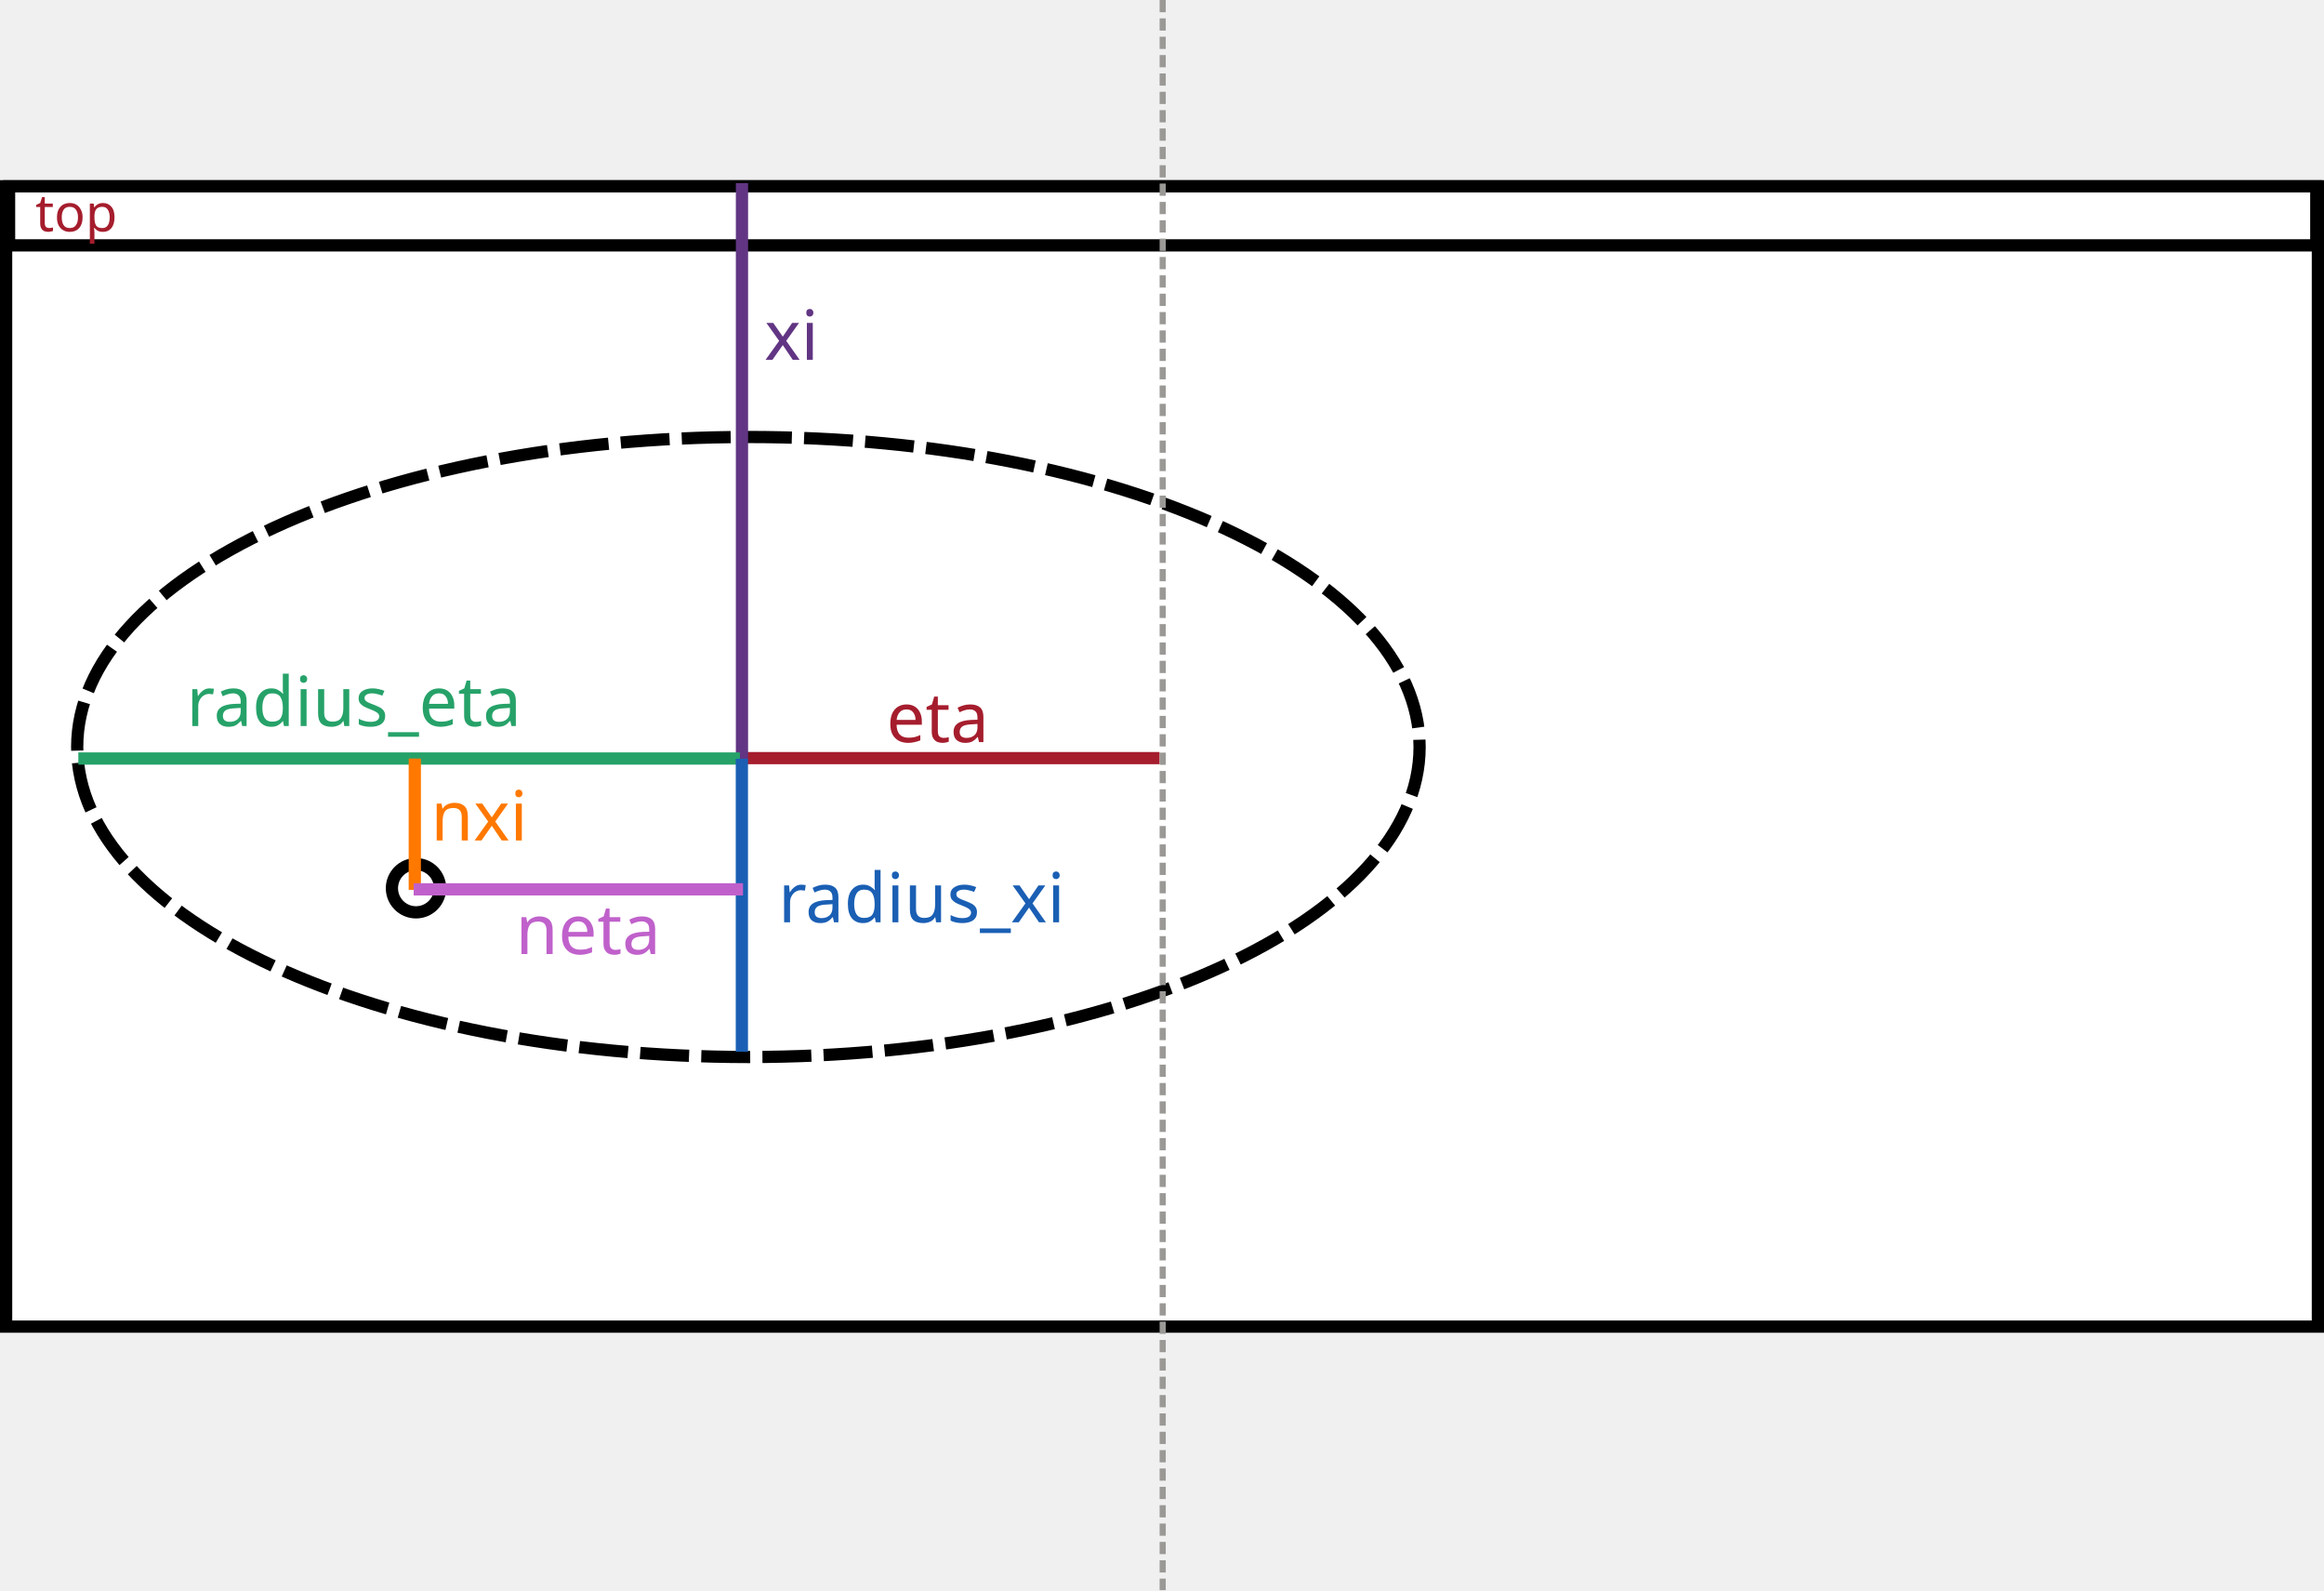
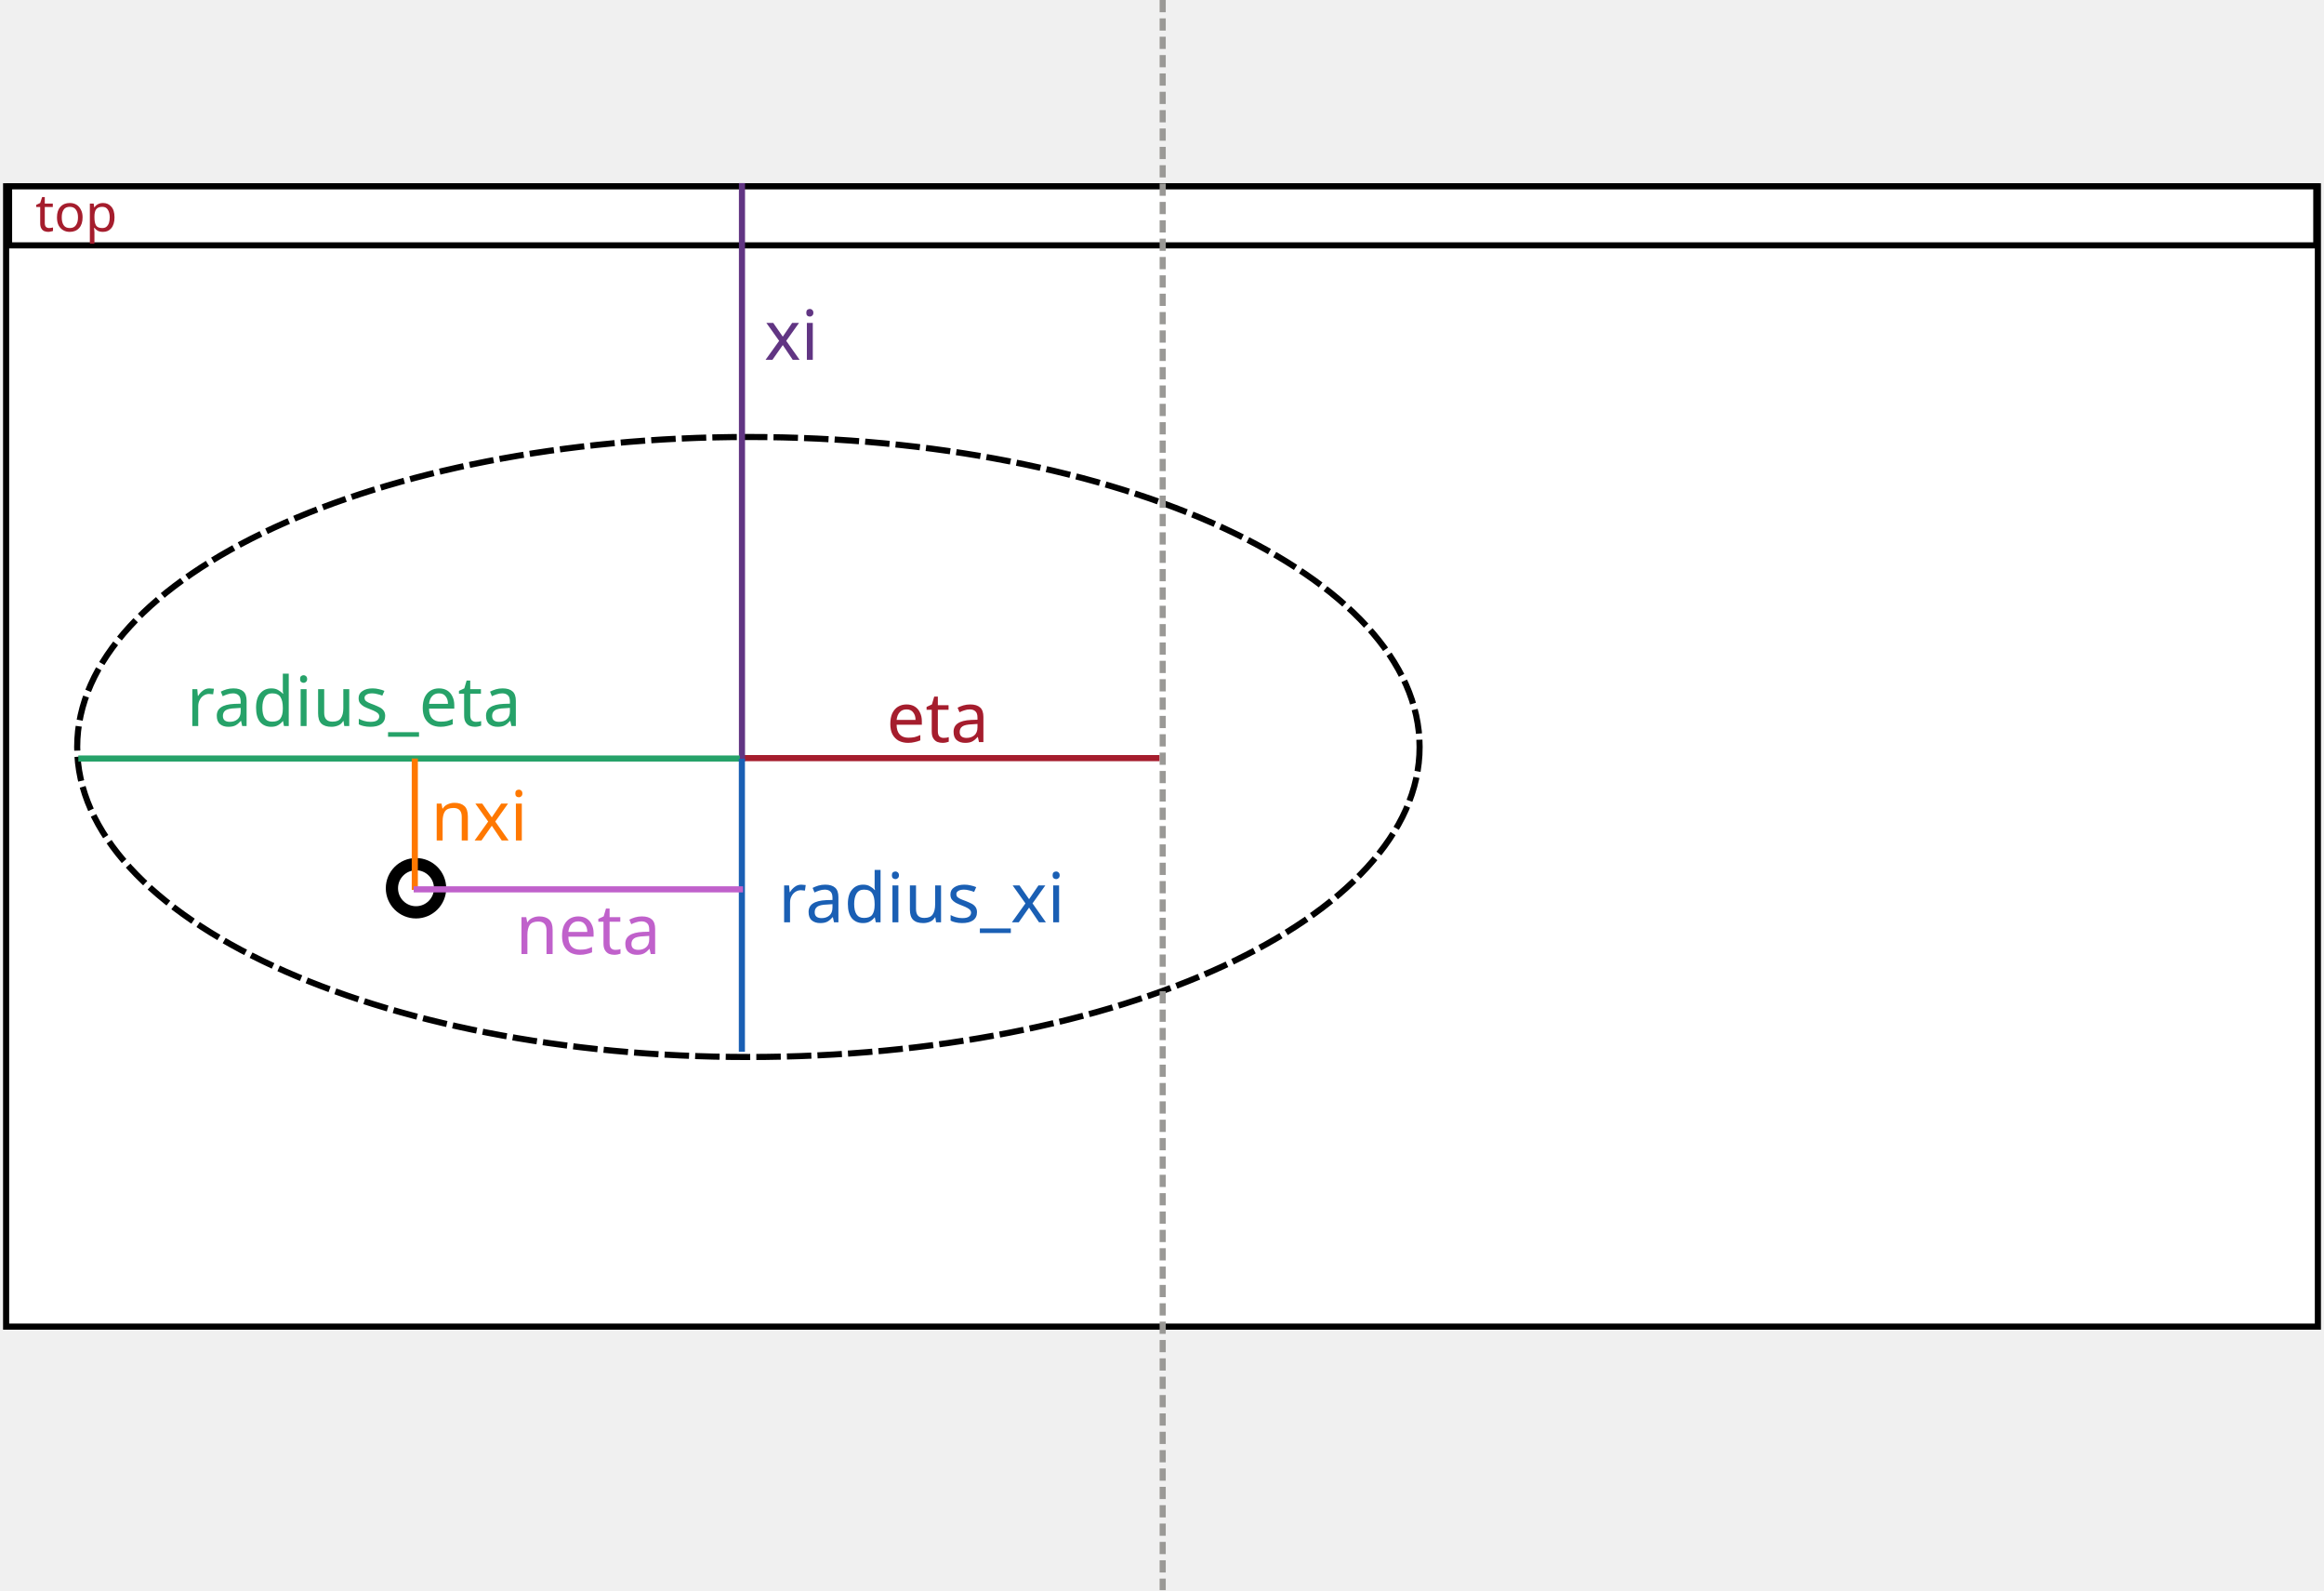
<svg xmlns="http://www.w3.org/2000/svg" width="189.966mm" height="129.944mm" viewBox="0 0 189.966 129.944" version="1.1" id="svg1">
  <defs id="defs1" />
  <g id="layer1" transform="translate(-6.55375,-10.76305)">
-     <rect style="fill:#ffffff;stroke:#000000;stroke-width:1;stroke-dasharray:none" id="rect1" width="188.966" height="93.184" x="7.054" y="25.987" />
-     <ellipse style="fill:#ffffff;stroke:#000000;stroke-width:1;stroke-dasharray:4, 1;stroke-dashoffset:0" id="path2" cx="67.728" cy="71.806" rx="54.865" ry="25.333" />
+     <rect style="fill:#ffffff;stroke:#000000;stroke-width:0.5;stroke-dasharray:none" id="rect1" width="188.966" height="93.184" x="7.054" y="25.987" />
+     <ellipse style="fill:#ffffff;stroke:#000000;stroke-width:0.5;stroke-dasharray:2,0.5;stroke-dashoffset:0" id="path2" cx="67.728" cy="71.806" rx="54.865" ry="25.333" />
    <g id="g4" transform="translate(2.625134)">
-       <rect style="fill:#ffffff;stroke:#000000;stroke-width:1;stroke-dasharray:none" id="rect2" width="188.595" height="4.826" x="4.67" y="25.988" />
+       <rect style="fill:#ffffff;stroke:#000000;stroke-width:0.5;stroke-dasharray:none" id="rect2" width="188.595" height="4.826" x="4.67" y="25.988" />
      <path style="fill:#ffffff;stroke:#9a9996;stroke-width:0.5;stroke-dasharray:1, 0.5;stroke-dashoffset:0" d="M 98.968,10.763 V 140.707" id="path4" />
-       <path style="fill:#a51d2d;stroke:#a51d2d;stroke-width:1;stroke-dasharray:none;stroke-dashoffset:0" d="m 64.578,72.716 c 34.127,0 34.127,0 34.127,0" id="path6" />
+       <path style="fill:#a51d2d;stroke:#a51d2d;stroke-width:0.5;stroke-dasharray:none;stroke-dashoffset:0" d="m 64.578,72.716 c 34.127,0 34.127,0 34.127,0" id="path6" />
      <text xml:space="preserve" style="font-size:5.644px;font-family:'Aporetic Serif Mono';-inkscape-font-specification:'Aporetic Serif Mono';text-align:start;writing-mode:lr-tb;direction:ltr;text-anchor:start;fill:#a51d2d;stroke:#a51d2d;stroke-width:0;stroke-dasharray:none;stroke-dashoffset:0" x="76.391" y="71.404" id="text6">
        <tspan id="tspan6" style="stroke-width:0;stroke-dasharray:none" x="76.391" y="71.404">eta</tspan>
      </text>
    </g>
-     <path style="fill:#613583;stroke:#613583;stroke-width:1;stroke-dasharray:none;stroke-dashoffset:0" d="M 67.203,25.726 V 72.979" id="path5" />
+     <path style="fill:#613583;stroke:#613583;stroke-width:0.5;stroke-dasharray:none;stroke-dashoffset:0" d="M 67.203,25.726 V 72.979" id="path5" />
    <text xml:space="preserve" style="font-size:5.644px;font-family:'Aporetic Serif Mono';-inkscape-font-specification:'Aporetic Serif Mono';text-align:start;writing-mode:lr-tb;direction:ltr;text-anchor:start;fill:#613583;stroke:#613583;stroke-width:0;stroke-dasharray:none;stroke-dashoffset:0" x="69.041" y="40.165" id="text5">
      <tspan id="tspan5" style="font-size:5.644px;stroke-width:0;stroke-dasharray:none" x="69.041" y="40.165">xi</tspan>
    </text>
-     <path style="fill:#26a269;stroke:#26a269;stroke-width:1;stroke-dasharray:none;stroke-dashoffset:0" d="M 67.034,72.748 H 12.956" id="path7" />
+     <path style="fill:#26a269;stroke:#26a269;stroke-width:0.5;stroke-dasharray:none;stroke-dashoffset:0" d="M 67.034,72.748 H 12.956" id="path7" />
    <text xml:space="preserve" style="font-size:5.644px;font-family:'Aporetic Serif Mono';-inkscape-font-specification:'Aporetic Serif Mono';text-align:start;writing-mode:lr-tb;direction:ltr;text-anchor:start;fill:#26a269;stroke:#26a269;stroke-width:0;stroke-dasharray:none;stroke-dashoffset:0" x="21.789" y="70.091" id="text7">
      <tspan id="tspan7" style="stroke-width:0;stroke-dasharray:none" x="21.789" y="70.091">radius_eta</tspan>
    </text>
-     <path style="fill:#1a5fb4;stroke:#1a5fb4;stroke-width:1;stroke-dasharray:none;stroke-dashoffset:0" d="M 67.196,72.765 V 96.711" id="path8" />
+     <path style="fill:#1a5fb4;stroke:#1a5fb4;stroke-width:0.5;stroke-dasharray:none;stroke-dashoffset:0" d="M 67.196,72.765 V 96.711" id="path8" />
    <text xml:space="preserve" style="font-size:5.644px;font-family:'Aporetic Serif Mono';-inkscape-font-specification:'Aporetic Serif Mono';text-align:start;writing-mode:lr-tb;direction:ltr;text-anchor:start;fill:#1a5fb4;stroke:#1a5fb4;stroke-width:0;stroke-dasharray:none;stroke-dashoffset:0" x="70.166" y="86.13" id="text8">
      <tspan id="tspan8" style="stroke-width:0;stroke-dasharray:none" x="70.166" y="86.13">radius_xi</tspan>
    </text>
    <circle style="fill:#ffffff;stroke:#000000;stroke-width:1;stroke-dasharray:none;stroke-dashoffset:0" id="path9" cx="40.558" cy="83.348" r="1.969" />
-     <path style="fill:#ffffff;stroke:#ff7800;stroke-width:1;stroke-dasharray:none;stroke-dashoffset:0" d="M 40.46,83.479 V 72.749" id="path10" />
+     <path style="fill:#ffffff;stroke:#ff7800;stroke-width:0.5;stroke-dasharray:none;stroke-dashoffset:0" d="M 40.46,83.479 V 72.749" id="path10" />
    <text xml:space="preserve" style="font-size:5.644px;font-family:'Aporetic Serif Mono';-inkscape-font-specification:'Aporetic Serif Mono';text-align:start;writing-mode:lr-tb;direction:ltr;text-anchor:start;fill:#ffffff;stroke:#ff7800;stroke-width:0;stroke-dasharray:none;stroke-dashoffset:0" x="41.766" y="79.448" id="text10">
      <tspan id="tspan10" style="fill:#ff7800;stroke-width:0;stroke-dasharray:none" x="41.766" y="79.448">nxi</tspan>
    </text>
-     <path style="fill:#865e3c;stroke:#c061cb;stroke-width:1.002;stroke-dasharray:none;stroke-dashoffset:0" d="M 40.368,83.438 H 67.289" id="path11" />
+     <path style="fill:#865e3c;stroke:#c061cb;stroke-width:0.5;stroke-dasharray:none;stroke-dashoffset:0" d="M 40.368,83.438 H 67.289" id="path11" />
    <text xml:space="preserve" style="font-size:5.644px;font-family:'Aporetic Serif Mono';-inkscape-font-specification:'Aporetic Serif Mono';text-align:start;writing-mode:lr-tb;direction:ltr;text-anchor:start;fill:#c061cb;stroke:none;stroke-width:1;stroke-dasharray:none;stroke-dashoffset:0" x="48.696" y="88.73" id="text12">
      <tspan id="tspan12" style="fill:#c061cb;stroke-width:1" x="48.696" y="88.73">neta</tspan>
    </text>
    <text xml:space="preserve" style="font-size:5.644px;font-family:'Aporetic Serif Mono';-inkscape-font-specification:'Aporetic Serif Mono';text-align:start;writing-mode:lr-tb;direction:ltr;text-anchor:start;fill:#000000;stroke:none;stroke-width:1;stroke-dasharray:none;stroke-dashoffset:0" x="24.414" y="22.839" id="text13">
      <tspan id="tspan13" style="fill:#000000;stroke-width:1" x="24.414" y="22.839" />
    </text>
    <text xml:space="preserve" style="font-size:5.644px;font-family:'Aporetic Serif Mono';-inkscape-font-specification:'Aporetic Serif Mono';text-align:start;writing-mode:lr-tb;direction:ltr;text-anchor:start;fill:#000000;stroke:none;stroke-width:1;stroke-dasharray:none;stroke-dashoffset:0" x="14.963" y="30.452" id="text14">
      <tspan id="tspan14" style="stroke-width:1" x="14.963" y="30.452" />
    </text>
    <text xml:space="preserve" style="font-size:4.233px;font-family:'Aporetic Serif Mono';-inkscape-font-specification:'Aporetic Serif Mono';text-align:start;writing-mode:lr-tb;direction:ltr;text-anchor:start;fill:#a51d2d;stroke:none;stroke-width:1;stroke-dasharray:none;stroke-dashoffset:0" x="9.45" y="29.664" id="text15">
      <tspan id="tspan15" style="font-size:4.233px;fill:#a51d2d;stroke-width:1" x="9.45" y="29.664">top</tspan>
    </text>
  </g>
</svg>
